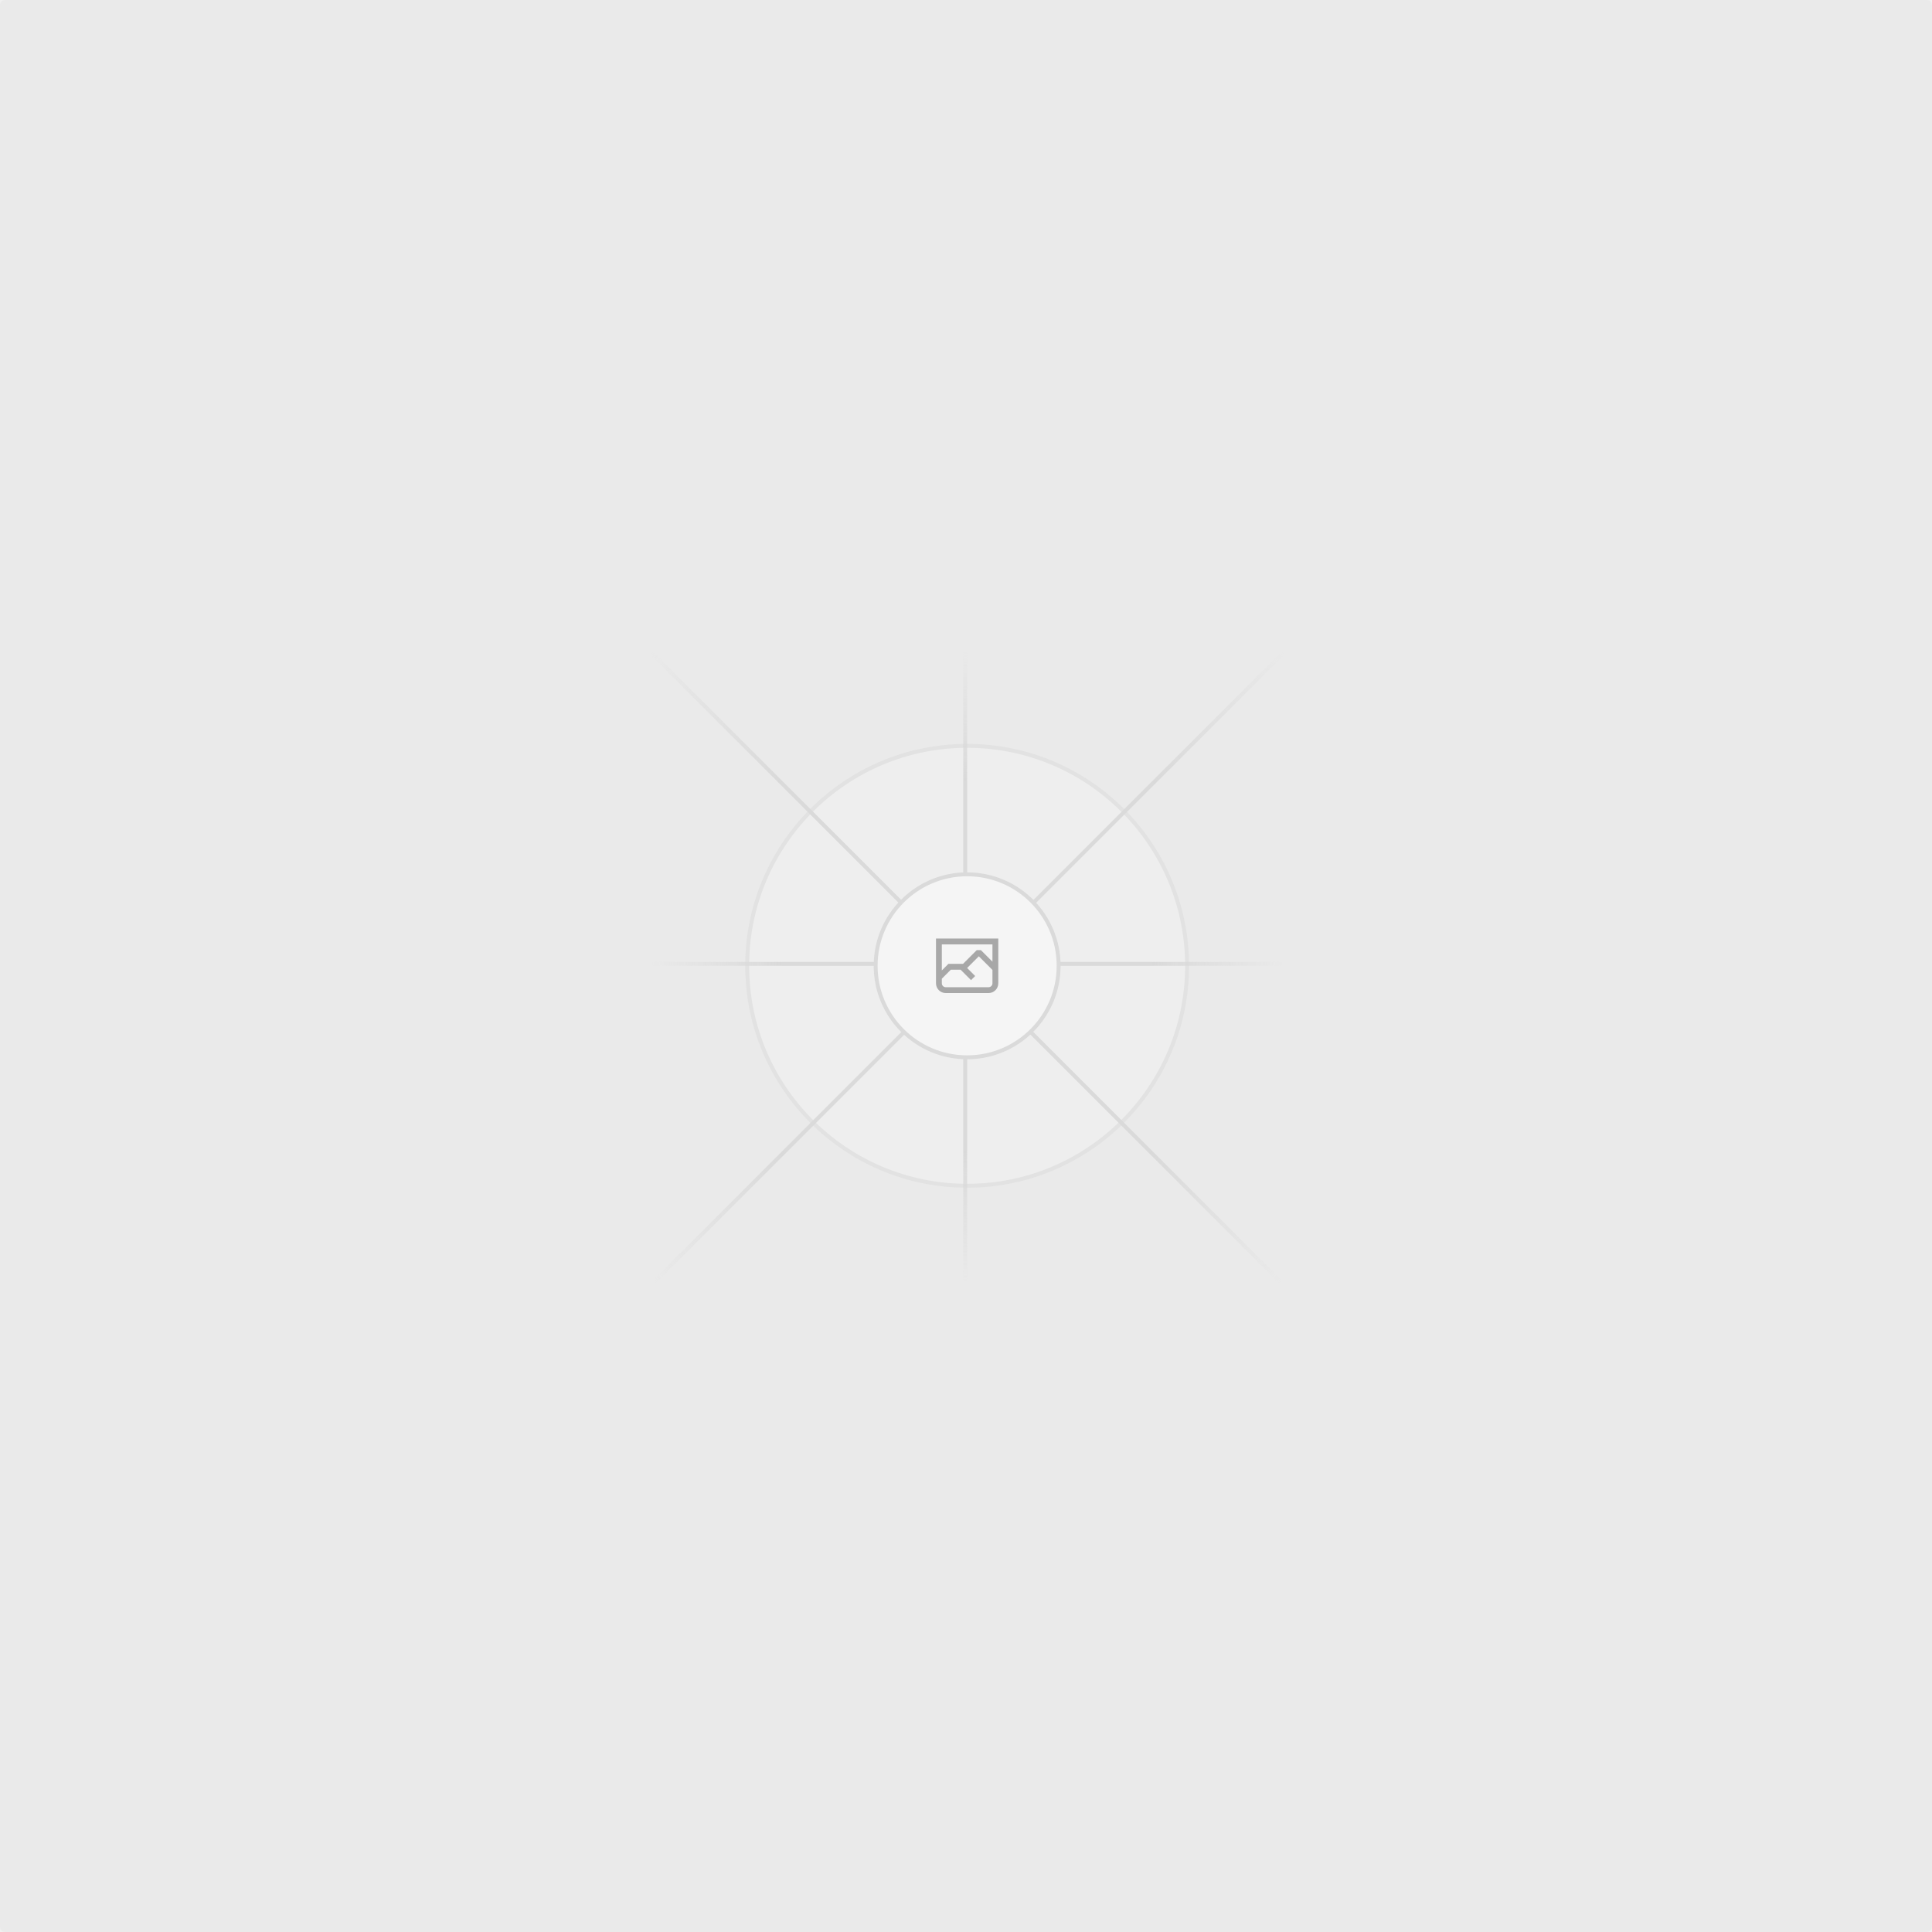
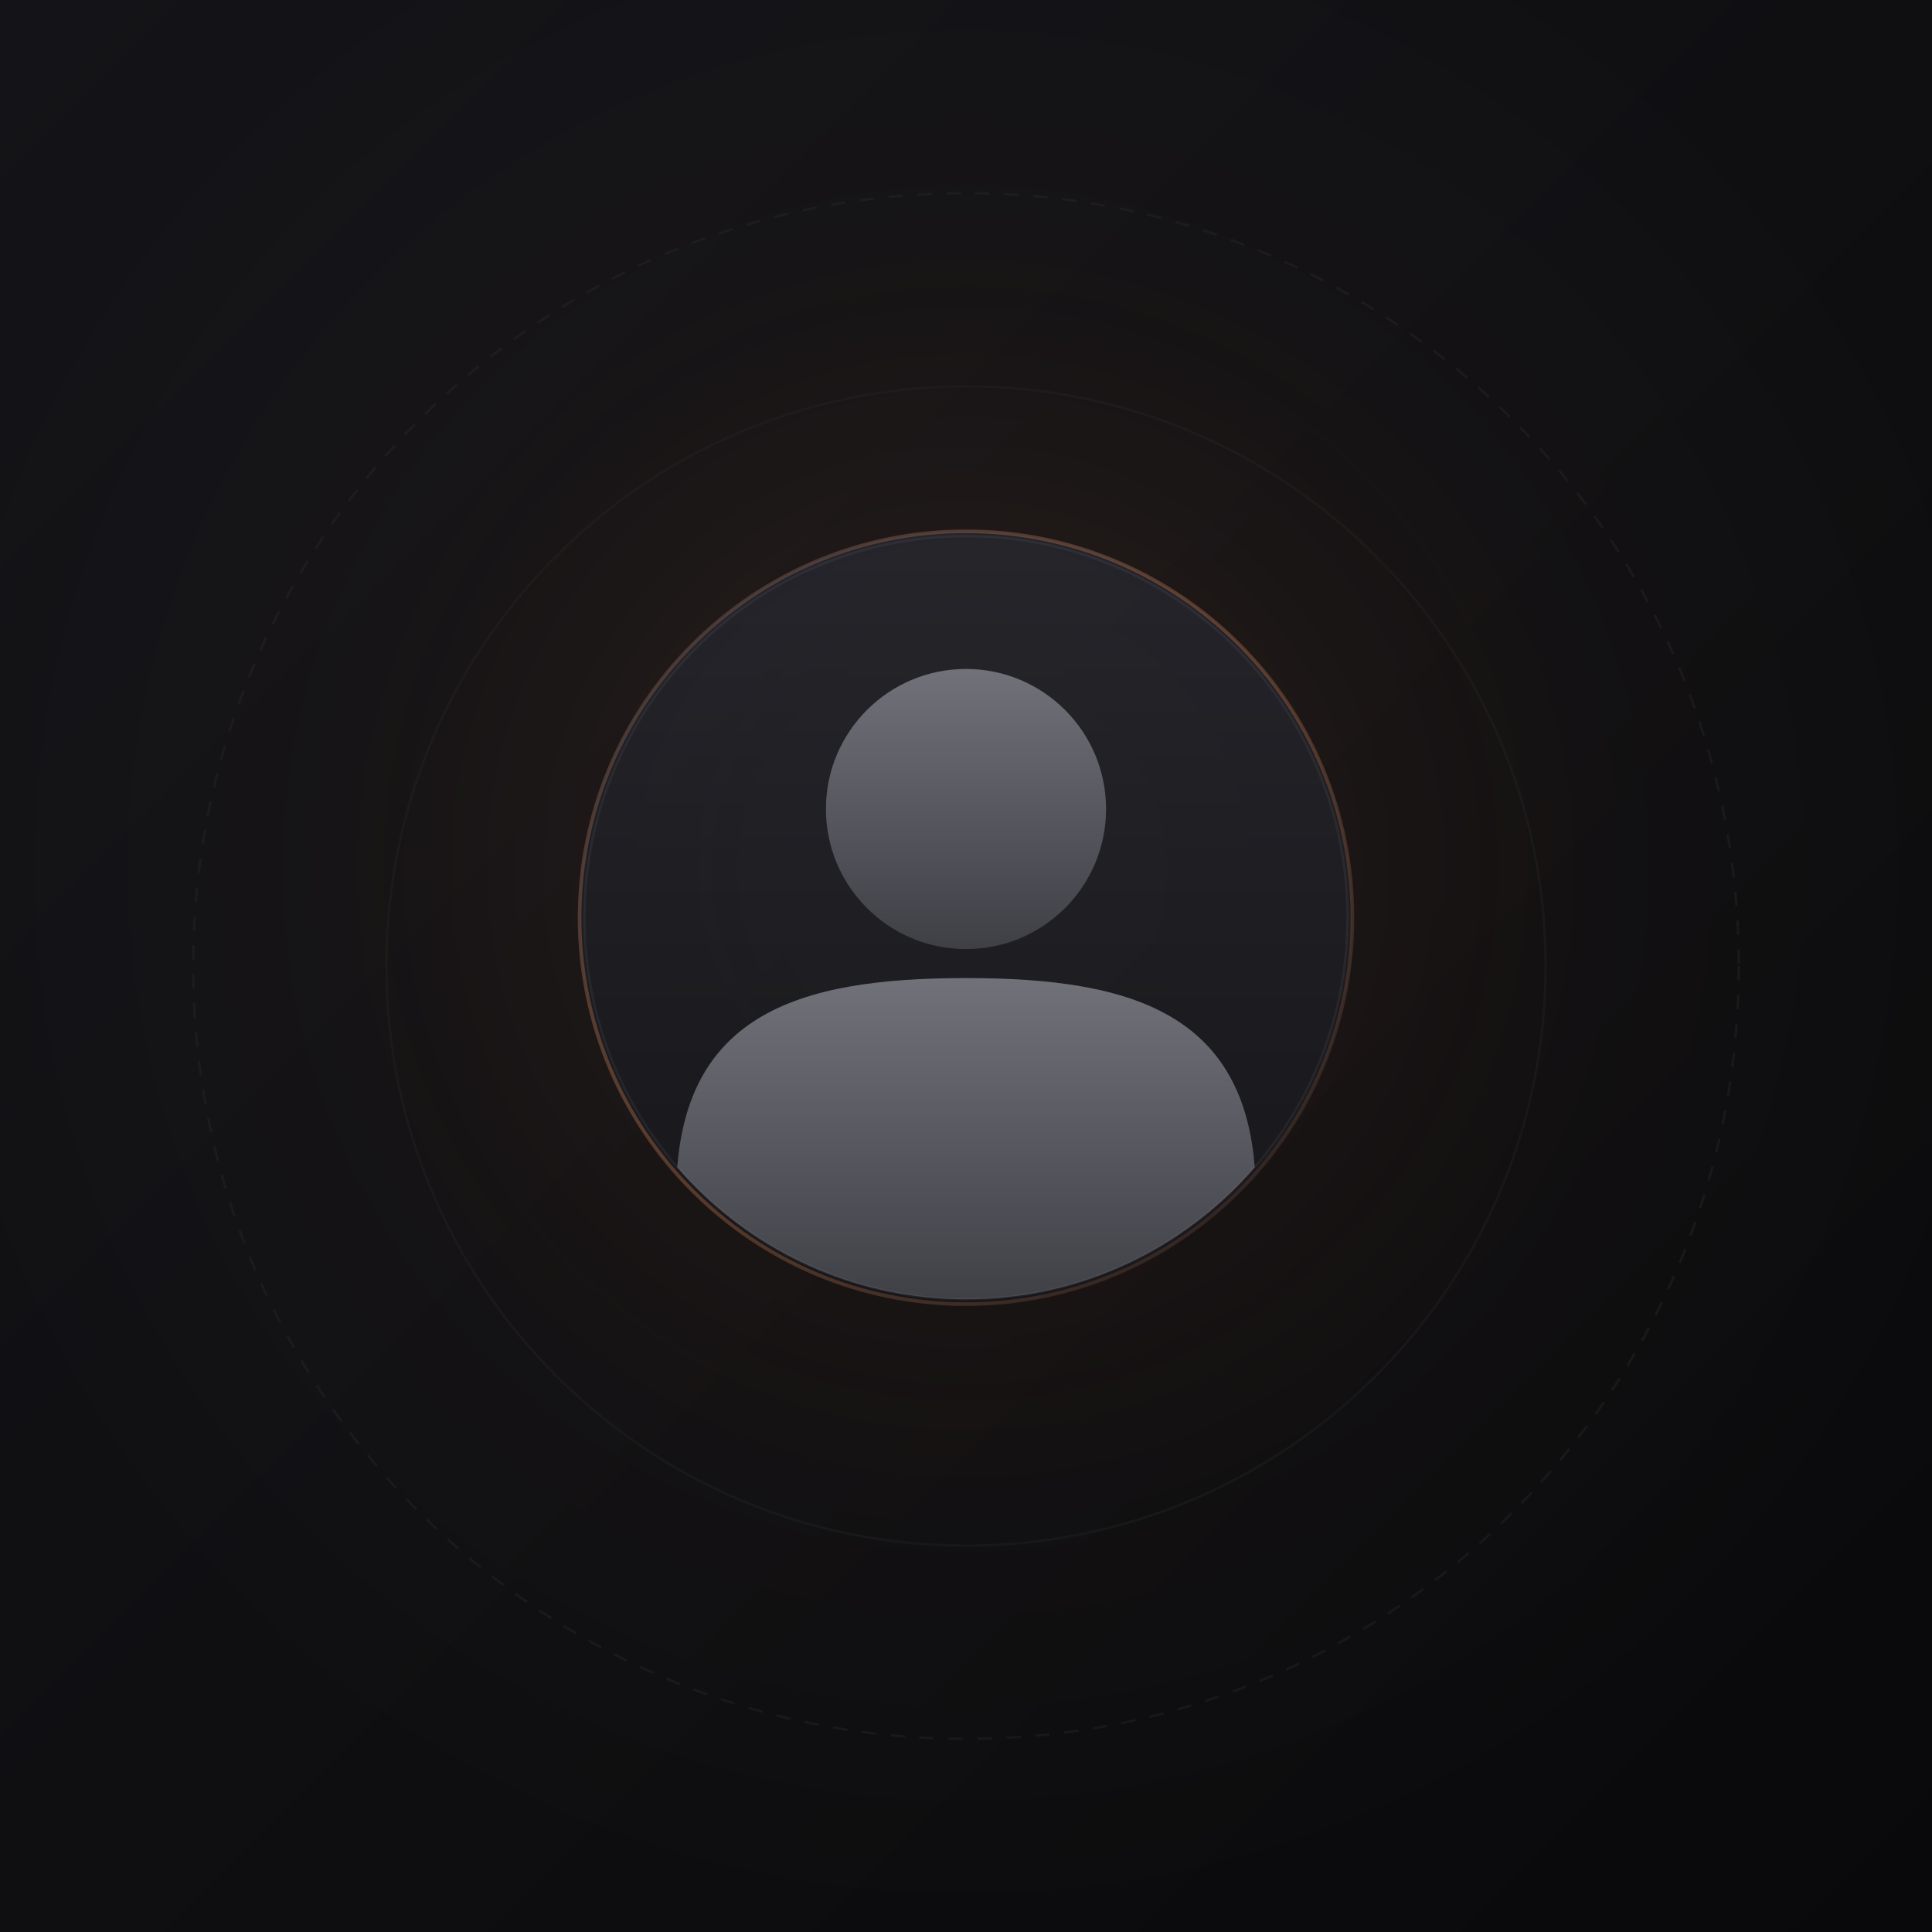
- <svg xmlns="http://www.w3.org/2000/svg" width="1200" height="1200" fill="none">
-   <rect width="1200" height="1200" fill="#EAEAEA" rx="3" />
-   <g opacity=".5">
-     <g opacity=".5">
-       <path fill="#FAFAFA" d="M600.709 736.5c-75.454 0-136.621-61.167-136.621-136.62 0-75.454 61.167-136.621 136.621-136.621 75.453 0 136.62 61.167 136.62 136.621 0 75.453-61.167 136.62-136.62 136.62Z" />
-       <path stroke="#C9C9C9" stroke-width="2.418" d="M600.709 736.5c-75.454 0-136.621-61.167-136.621-136.62 0-75.454 61.167-136.621 136.621-136.621 75.453 0 136.62 61.167 136.62 136.621 0 75.453-61.167 136.62-136.62 136.62Z" />
-     </g>
-     <path stroke="url(#a)" stroke-width="2.418" d="M0-1.209h553.581" transform="scale(1 -1) rotate(45 1163.11 91.165)" />
-     <path stroke="url(#b)" stroke-width="2.418" d="M404.846 598.671h391.726" />
-     <path stroke="url(#c)" stroke-width="2.418" d="M599.5 795.742V404.017" />
-     <path stroke="url(#d)" stroke-width="2.418" d="m795.717 796.597-391.441-391.44" />
-     <path fill="#fff" d="M600.709 656.704c-31.384 0-56.825-25.441-56.825-56.824 0-31.384 25.441-56.825 56.825-56.825 31.383 0 56.824 25.441 56.824 56.825 0 31.383-25.441 56.824-56.824 56.824Z" />
-     <g clip-path="url(#e)">
-       <path fill="#666" fill-rule="evenodd" d="M616.426 586.58h-31.434v16.176l3.553-3.554.531-.531h9.068l.074-.074 8.463-8.463h2.565l7.18 7.181V586.58Zm-15.715 14.654 3.698 3.699 1.283 1.282-2.565 2.565-1.282-1.283-5.2-5.199h-6.066l-5.514 5.514-.073.073v2.876a2.418 2.418 0 0 0 2.418 2.418h26.598a2.418 2.418 0 0 0 2.418-2.418v-8.317l-8.463-8.463-7.181 7.181-.071.072Zm-19.347 5.442v4.085a6.045 6.045 0 0 0 6.046 6.045h26.598a6.044 6.044 0 0 0 6.045-6.045v-7.108l1.356-1.355-1.282-1.283-.074-.073v-17.989h-38.689v23.43l-.146.146.146.147Z" clip-rule="evenodd" />
-     </g>
-     <path stroke="#C9C9C9" stroke-width="2.418" d="M600.709 656.704c-31.384 0-56.825-25.441-56.825-56.824 0-31.384 25.441-56.825 56.825-56.825 31.383 0 56.824 25.441 56.824 56.825 0 31.383-25.441 56.824-56.824 56.824Z" />
+ <svg xmlns="http://www.w3.org/2000/svg" viewBox="0 0 800 800" width="100%" height="100%">
+   <defs>
+     <linearGradient id="bgGrad" x1="0%" y1="0%" x2="100%" y2="100%">
+       <stop offset="0%" stop-color="#141418" />
+       <stop offset="50%" stop-color="#0f0f12" />
+       <stop offset="100%" stop-color="#09090b" />
+     </linearGradient>
+     <radialGradient id="accentGlow" cx="50%" cy="45%" r="55%">
+       <stop offset="0%" stop-color="#e78a53" stop-opacity="0.12" />
+       <stop offset="60%" stop-color="#e78a53" stop-opacity="0.02" />
+       <stop offset="100%" stop-color="#e78a53" stop-opacity="0" />
+     </radialGradient>
+     <linearGradient id="circleGrad" x1="0%" y1="0%" x2="0%" y2="100%">
+       <stop offset="0%" stop-color="#26262d" stop-opacity="0.9" />
+       <stop offset="100%" stop-color="#16161a" stop-opacity="0.9" />
+     </linearGradient>
+     <linearGradient id="silhouetteGrad" x1="0%" y1="0%" x2="0%" y2="100%">
+       <stop offset="0%" stop-color="#71717a" />
+       <stop offset="100%" stop-color="#3f3f46" />
+     </linearGradient>
+     <linearGradient id="borderGrad" x1="0%" y1="0%" x2="100%" y2="100%">
+       <stop offset="0%" stop-color="#3f3f46" stop-opacity="0.6" />
+       <stop offset="50%" stop-color="#e78a53" stop-opacity="0.3" />
+       <stop offset="100%" stop-color="#27272a" stop-opacity="0.4" />
+     </linearGradient>
+   </defs>
+   <rect width="800" height="800" fill="url(#bgGrad)" />
+   <rect width="800" height="800" fill="url(#accentGlow)" />
+   <circle cx="400" cy="400" r="320" fill="none" stroke="#27272a" stroke-width="1" stroke-dasharray="6 6" opacity="0.4" />
+   <circle cx="400" cy="400" r="240" fill="none" stroke="#27272a" stroke-width="1" opacity="0.3" />
+   <circle cx="400" cy="380" r="160" fill="url(#circleGrad)" stroke="url(#borderGrad)" stroke-width="1.5" />
+   <circle cx="400" cy="335" r="58" fill="url(#silhouetteGrad)" />
+   <g clip-path="url(#avatarClip)">
+     <path d="M 280 495 C 280 420 330 405 400 405 C 470 405 520 420 520 495 L 520 540 L 280 540 Z" fill="url(#silhouetteGrad)" />
  </g>
-   <defs>
-     <linearGradient id="a" x1="554.061" x2="-.48" y1=".083" y2=".087" gradientUnits="userSpaceOnUse">
-       <stop stop-color="#C9C9C9" stop-opacity="0" />
-       <stop offset=".208" stop-color="#C9C9C9" />
-       <stop offset=".792" stop-color="#C9C9C9" />
-       <stop offset="1" stop-color="#C9C9C9" stop-opacity="0" />
-     </linearGradient>
-     <linearGradient id="b" x1="796.912" x2="404.507" y1="599.963" y2="599.965" gradientUnits="userSpaceOnUse">
-       <stop stop-color="#C9C9C9" stop-opacity="0" />
-       <stop offset=".208" stop-color="#C9C9C9" />
-       <stop offset=".792" stop-color="#C9C9C9" />
-       <stop offset="1" stop-color="#C9C9C9" stop-opacity="0" />
-     </linearGradient>
-     <linearGradient id="c" x1="600.792" x2="600.794" y1="403.677" y2="796.082" gradientUnits="userSpaceOnUse">
-       <stop stop-color="#C9C9C9" stop-opacity="0" />
-       <stop offset=".208" stop-color="#C9C9C9" />
-       <stop offset=".792" stop-color="#C9C9C9" />
-       <stop offset="1" stop-color="#C9C9C9" stop-opacity="0" />
-     </linearGradient>
-     <linearGradient id="d" x1="404.85" x2="796.972" y1="403.903" y2="796.02" gradientUnits="userSpaceOnUse">
-       <stop stop-color="#C9C9C9" stop-opacity="0" />
-       <stop offset=".208" stop-color="#C9C9C9" />
-       <stop offset=".792" stop-color="#C9C9C9" />
-       <stop offset="1" stop-color="#C9C9C9" stop-opacity="0" />
-     </linearGradient>
-     <clipPath id="e">
-       <path fill="#fff" d="M581.364 580.535h38.689v38.689h-38.689z" />
-     </clipPath>
-   </defs>
+   <clipPath id="avatarClip">
+     <circle cx="400" cy="380" r="158" />
+   </clipPath>
+   <circle cx="400" cy="380" r="158" fill="none" stroke="#ffffff" stroke-width="1" opacity="0.05" />
</svg>
